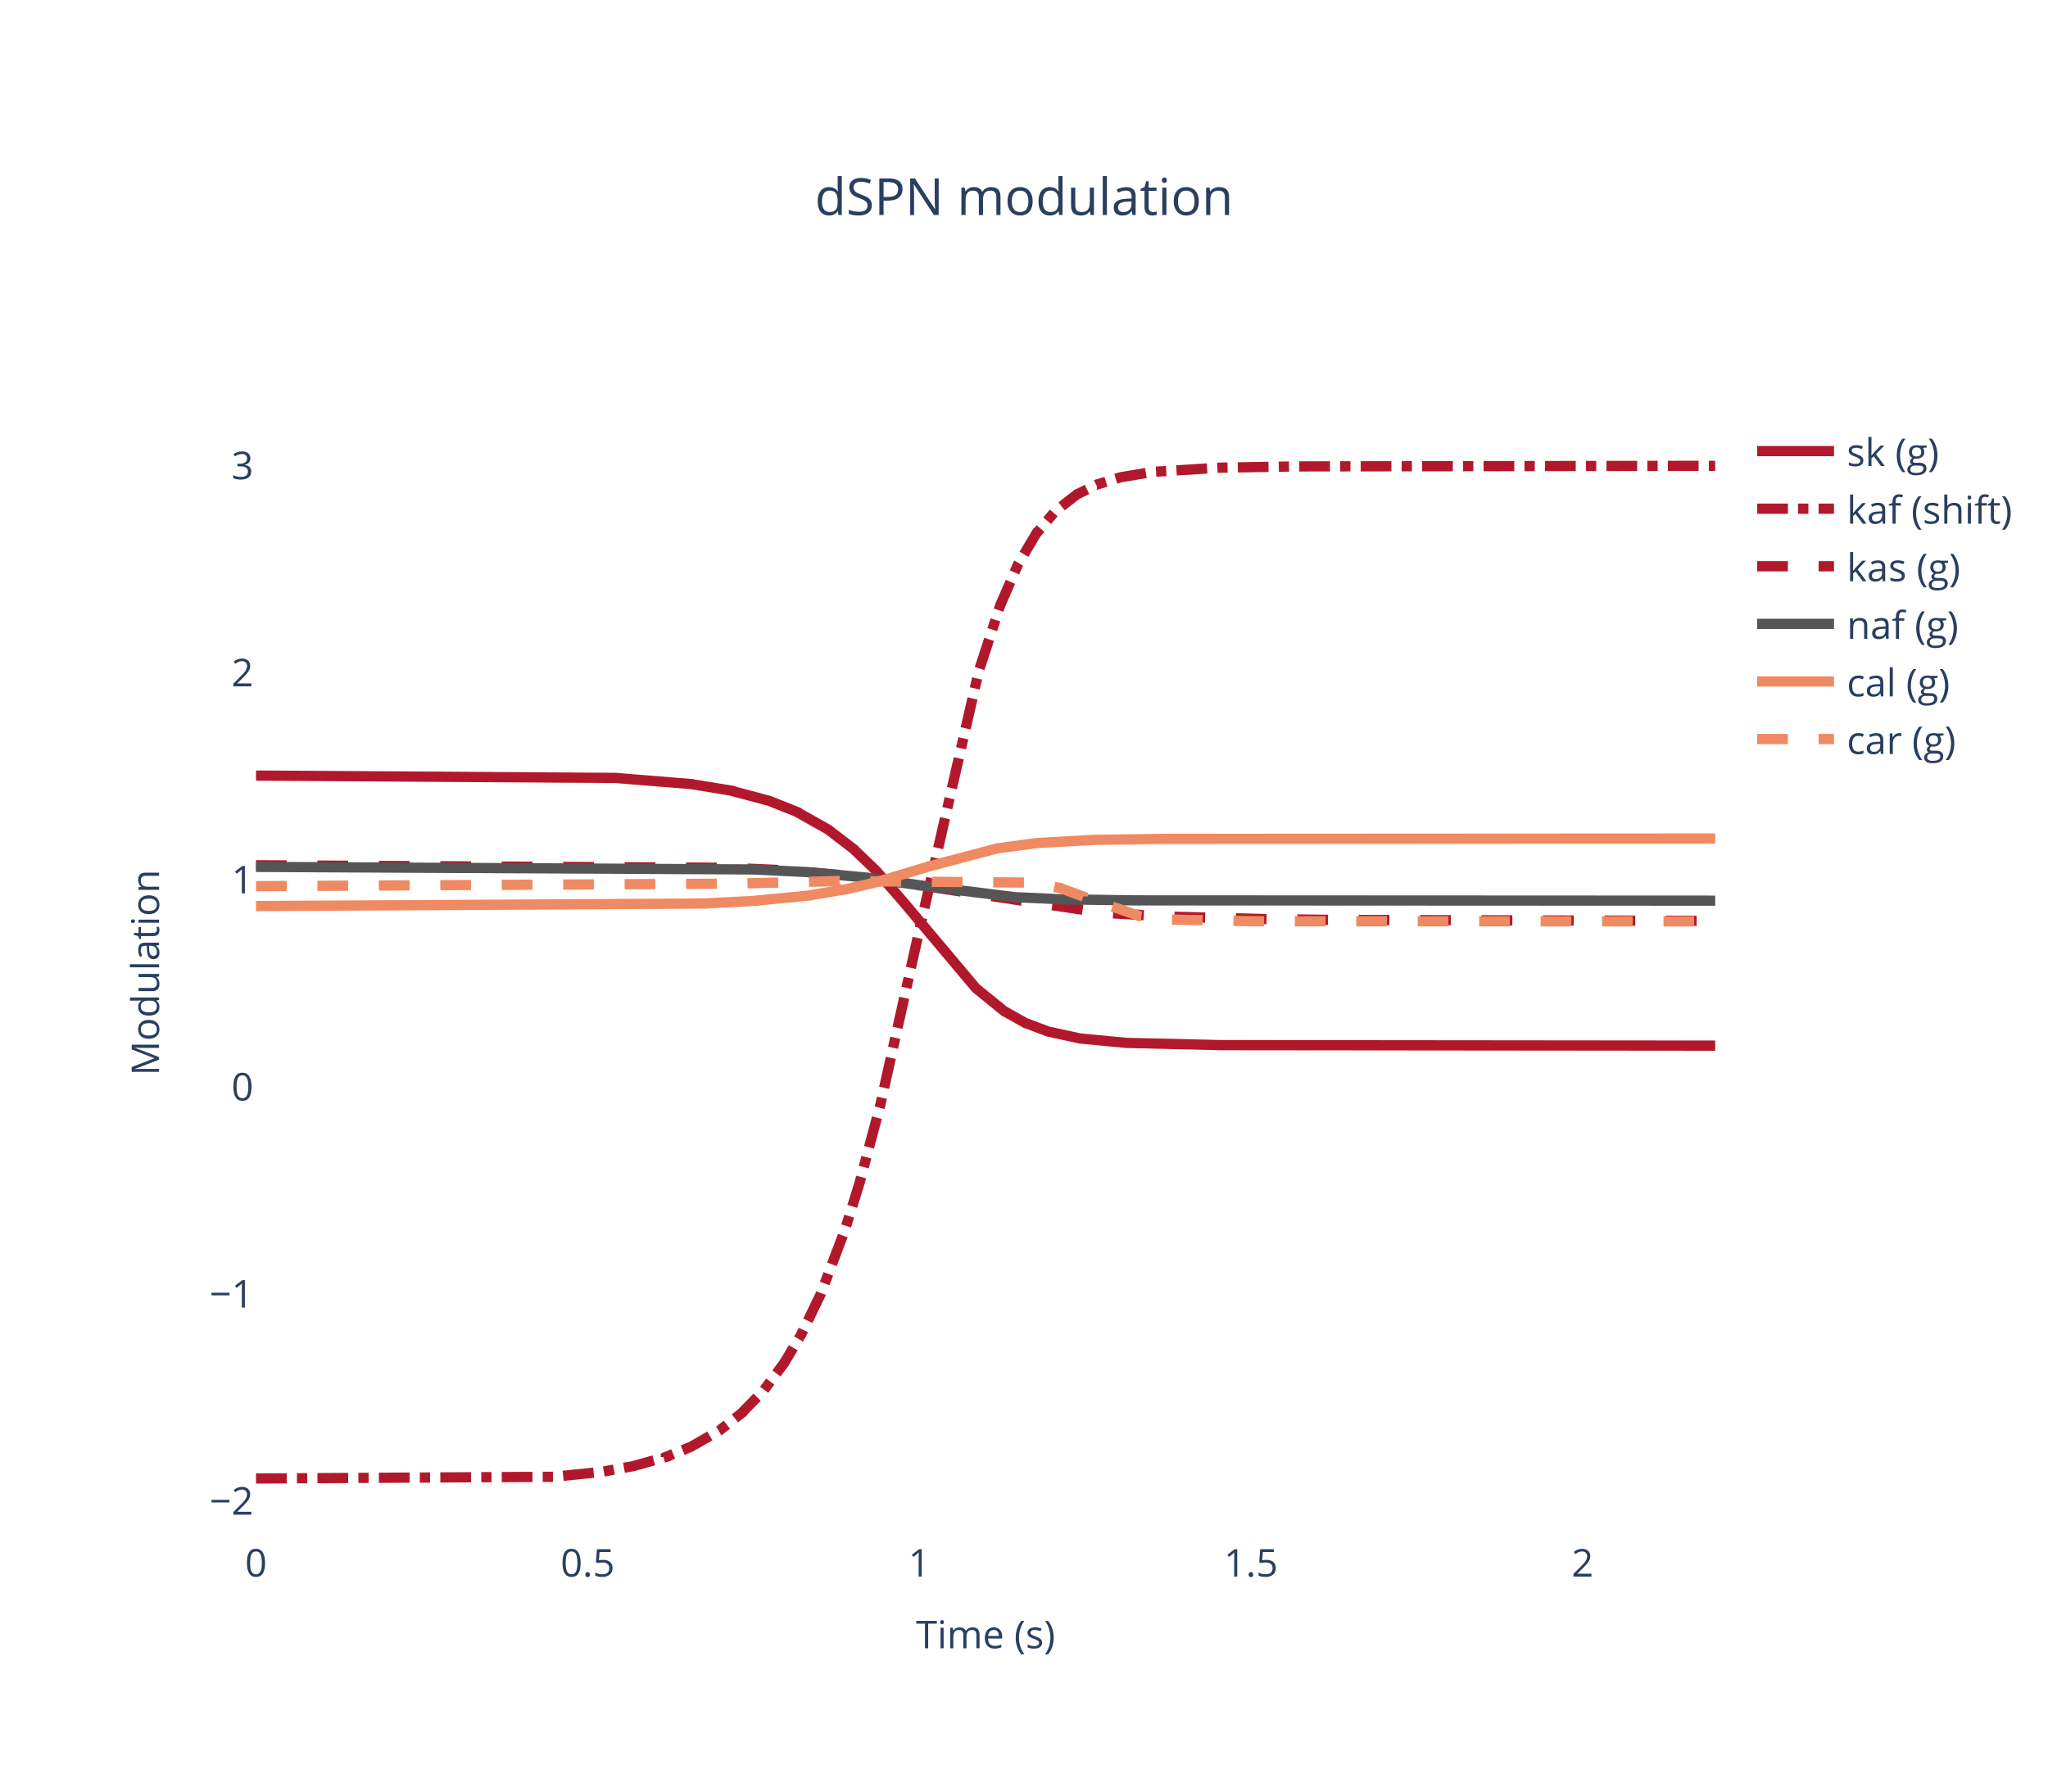
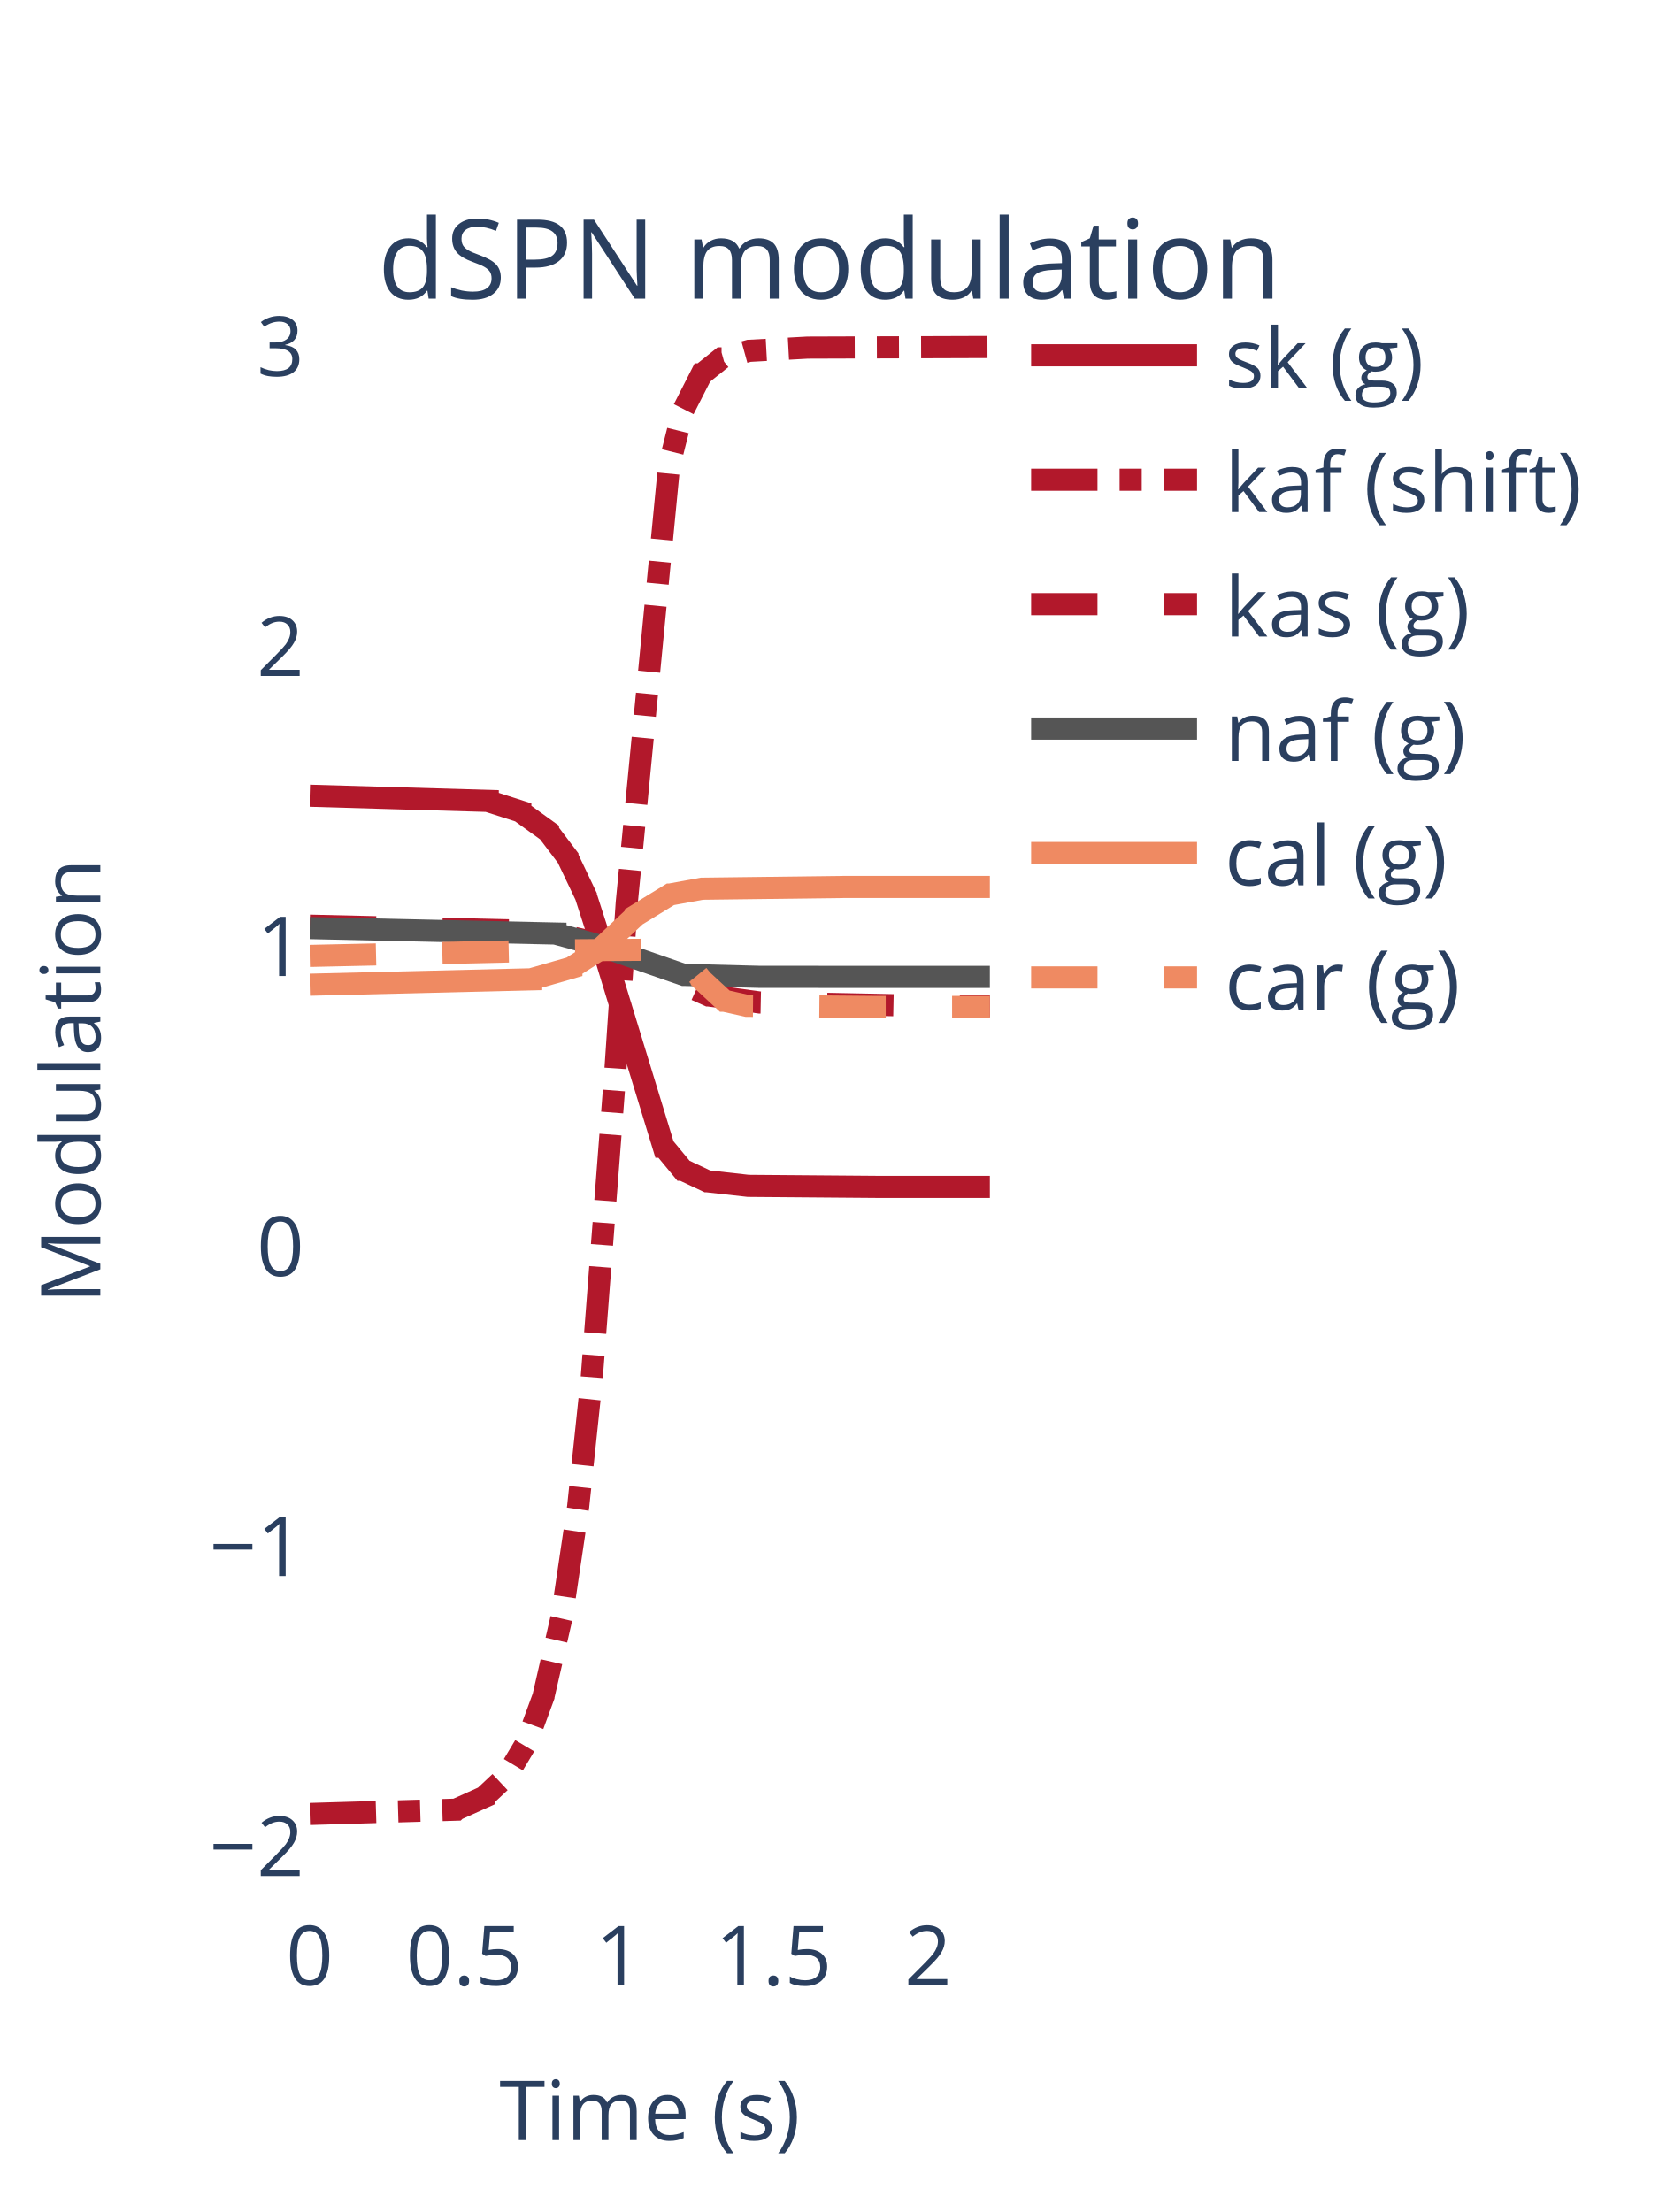
- <svg xmlns="http://www.w3.org/2000/svg" class="main-svg" width="800" height="700" style="" viewBox="0 0 800 700">
-   <rect x="0" y="0" width="800" height="700" style="fill: rgb(255, 255, 255); fill-opacity: 1;" />
-   <defs id="defs-971ed1">
+ <svg xmlns="http://www.w3.org/2000/svg" class="main-svg" width="300" height="400" style="" viewBox="0 0 300 400">
+   <rect x="0" y="0" width="300" height="400" style="fill: rgb(255, 255, 255); fill-opacity: 1;" />
+   <defs id="defs-752311">
    <g class="clips">
-       <clipPath id="clip971ed1xyplot" class="plotclip">
-         <rect width="570" height="440" />
-       </clipPath>
-       <clipPath class="axesclip" id="clip971ed1x">
-         <rect x="100" y="0" width="570" height="700" />
-       </clipPath>
-       <clipPath class="axesclip" id="clip971ed1y">
-         <rect x="0" y="160" width="800" height="440" />
-       </clipPath>
-       <clipPath class="axesclip" id="clip971ed1xy">
-         <rect x="100" y="160" width="570" height="440" />
+       <clipPath id="clip752311xyplot" class="plotclip">
+         <rect width="123" height="295" />
+       </clipPath>
+       <clipPath class="axesclip" id="clip752311x">
+         <rect x="56" y="0" width="123" height="400" />
+       </clipPath>
+       <clipPath class="axesclip" id="clip752311y">
+         <rect x="0" y="48" width="300" height="295" />
+       </clipPath>
+       <clipPath class="axesclip" id="clip752311xy">
+         <rect x="56" y="48" width="123" height="295" />
      </clipPath>
    </g>
    <g class="gradients" />
    <g class="patterns" />
  </defs>
  <g class="bglayer" />
  <g class="layer-below">
    <g class="imagelayer" />
    <g class="shapelayer" />
  </g>
  <g class="cartesianlayer">
    <g class="subplot xy">
      <g class="layer-subplot">
        <g class="shapelayer" />
        <g class="imagelayer" />
      </g>
      <g class="minor-gridlayer">
        <g class="x" />
        <g class="y" />
      </g>
      <g class="gridlayer">
        <g class="x">
-           <path class="xgrid crisp" transform="translate(229.55,0)" d="M0,160v440" style="stroke: rgb(255, 255, 255); stroke-opacity: 1; stroke-width: 1px;" />
-           <path class="xgrid crisp" transform="translate(359.09,0)" d="M0,160v440" style="stroke: rgb(255, 255, 255); stroke-opacity: 1; stroke-width: 1px;" />
-           <path class="xgrid crisp" transform="translate(488.64,0)" d="M0,160v440" style="stroke: rgb(255, 255, 255); stroke-opacity: 1; stroke-width: 1px;" />
-           <path class="xgrid crisp" transform="translate(618.18,0)" d="M0,160v440" style="stroke: rgb(255, 255, 255); stroke-opacity: 1; stroke-width: 1px;" />
+           <path class="xgrid crisp" transform="translate(83.95,0)" d="M0,48v295" style="stroke: rgb(255, 255, 255); stroke-opacity: 1; stroke-width: 1px;" />
+           <path class="xgrid crisp" transform="translate(111.91,0)" d="M0,48v295" style="stroke: rgb(255, 255, 255); stroke-opacity: 1; stroke-width: 1px;" />
+           <path class="xgrid crisp" transform="translate(139.86,0)" d="M0,48v295" style="stroke: rgb(255, 255, 255); stroke-opacity: 1; stroke-width: 1px;" />
+           <path class="xgrid crisp" transform="translate(167.82,0)" d="M0,48v295" style="stroke: rgb(255, 255, 255); stroke-opacity: 1; stroke-width: 1px;" />
        </g>
        <g class="y">
-           <path class="ygrid crisp" transform="translate(0,586.56)" d="M100,0h570" style="stroke: rgb(255, 255, 255); stroke-opacity: 1; stroke-width: 1px;" />
-           <path class="ygrid crisp" transform="translate(0,505.64)" d="M100,0h570" style="stroke: rgb(255, 255, 255); stroke-opacity: 1; stroke-width: 1px;" />
-           <path class="ygrid crisp" transform="translate(0,343.81)" d="M100,0h570" style="stroke: rgb(255, 255, 255); stroke-opacity: 1; stroke-width: 1px;" />
-           <path class="ygrid crisp" transform="translate(0,262.9)" d="M100,0h570" style="stroke: rgb(255, 255, 255); stroke-opacity: 1; stroke-width: 1px;" />
-           <path class="ygrid crisp" transform="translate(0,181.98)" d="M100,0h570" style="stroke: rgb(255, 255, 255); stroke-opacity: 1; stroke-width: 1px;" />
+           <path class="ygrid crisp" transform="translate(0,333.99)" d="M56,0h123" style="stroke: rgb(255, 255, 255); stroke-opacity: 1; stroke-width: 1px;" />
+           <path class="ygrid crisp" transform="translate(0,279.74)" d="M56,0h123" style="stroke: rgb(255, 255, 255); stroke-opacity: 1; stroke-width: 1px;" />
+           <path class="ygrid crisp" transform="translate(0,171.24)" d="M56,0h123" style="stroke: rgb(255, 255, 255); stroke-opacity: 1; stroke-width: 1px;" />
+           <path class="ygrid crisp" transform="translate(0,116.99)" d="M56,0h123" style="stroke: rgb(255, 255, 255); stroke-opacity: 1; stroke-width: 1px;" />
+           <path class="ygrid crisp" transform="translate(0,62.74)" d="M56,0h123" style="stroke: rgb(255, 255, 255); stroke-opacity: 1; stroke-width: 1px;" />
        </g>
      </g>
      <g class="zerolinelayer">
-         <path class="xzl zl crisp" transform="translate(100,0)" d="M0,160v440" style="stroke: rgb(255, 255, 255); stroke-opacity: 1; stroke-width: 2px;" />
-         <path class="yzl zl crisp" transform="translate(0,424.73)" d="M100,0h570" style="stroke: rgb(255, 255, 255); stroke-opacity: 1; stroke-width: 2px;" />
+         <path class="xzl zl crisp" transform="translate(56,0)" d="M0,48v295" style="stroke: rgb(255, 255, 255); stroke-opacity: 1; stroke-width: 2px;" />
+         <path class="yzl zl crisp" transform="translate(0,225.49)" d="M56,0h123" style="stroke: rgb(255, 255, 255); stroke-opacity: 1; stroke-width: 2px;" />
      </g>
      <g class="layer-between">
        <g class="shapelayer" />
        <g class="imagelayer" />
      </g>
      <path class="xlines-below" />
      <path class="ylines-below" />
      <g class="overlines-below" />
      <g class="xaxislayer-below" />
      <g class="yaxislayer-below" />
      <g class="overaxes-below" />
      <g class="overplot">
-         <g class="xy" transform="translate(100,160)" clip-path="url(#clip971ed1xyplot)">
+         <g class="xy" transform="translate(56,48)" clip-path="url(#clip752311xyplot)">
          <g class="scatterlayer mlayer">
-             <g class="trace scatter trace386a5e" style="stroke-miterlimit: 2; opacity: 1;">
-               <g class="fills" />
-               <g class="errorbars" />
-               <g class="lines">
-                 <path class="js-line" d="M0,143.03L140.35,143.94L140.36,143.95L170.09,146.35L170.09,146.35L170.1,146.36L185.48,148.89L185.48,148.9L200.46,152.9L200.47,152.91L211.15,157.15L211.15,157.16L223.43,164.07L223.43,164.07L223.44,164.08L233.38,171.69L233.38,171.7L242.13,180.09L242.13,180.1L252.24,191.62L252.24,191.63L281.21,226.09L281.22,226.1L292.28,235.08L292.29,235.08L300.59,239.72L300.6,239.72L309.51,243.06L309.52,243.06L321.97,245.76L321.97,245.76L321.98,245.76L340.13,247.48L340.13,247.48L340.14,247.48L377.34,248.35L377.35,248.35L570,248.54" style="vector-effect: none; fill: none; stroke: rgb(178, 24, 43); stroke-opacity: 1; stroke-width: 4px; opacity: 1;" />
-               </g>
-               <g class="points" />
-               <g class="text" />
-             </g>
-             <g class="trace scatter trace68801f" style="stroke-miterlimit: 2; opacity: 1;">
-               <g class="fills" />
-               <g class="errorbars" />
-               <g class="lines">
-                 <path class="js-line" d="M0,417.67L116.33,417L116.33,417L116.34,416.99L135.15,415.06L135.15,415.05L147.38,412.83L147.38,412.83L147.39,412.82L160.09,409.27L160.09,409.26L169.92,405.27L169.92,405.27L169.93,405.26L181.07,398.89L181.07,398.89L181.08,398.88L189.73,392.1L189.73,392.09L198.26,383.31L198.26,383.3L206.2,372.72L206.2,372.71L212.99,361.38L212.99,361.36L220.51,345.78L220.52,345.76L229.99,320.75L229.99,320.73L235.75,302.24L235.75,302.21L243.9,271.6L243.9,271.57L258.59,205.74L258.59,205.71L282.37,102.06L282.38,102.04L290.7,76.52L290.71,76.5L297.67,60.47L297.68,60.46L304.76,48.51L304.77,48.51L312.1,39.84L312.11,39.83L320.69,33.16L320.7,33.16L328.45,29.33L328.46,29.33L337.87,26.45L337.87,26.45L337.88,26.45L350.31,24.37L350.32,24.37L376.59,22.72L376.6,22.72L406.42,22.23L406.42,22.23L406.43,22.23L570,22" style="vector-effect: none; fill: none; stroke: rgb(178, 24, 43); stroke-opacity: 1; stroke-dasharray: 12px, 4px, 4px, 4px; stroke-width: 4px; opacity: 1;" />
-               </g>
-               <g class="points" />
-               <g class="text" />
-             </g>
-             <g class="trace scatter trace5780d9" style="stroke-miterlimit: 2; opacity: 1;">
-               <g class="fills" />
-               <g class="errorbars" />
-               <g class="lines">
-                 <path class="js-line" d="M0,178.07L185.26,179.06L185.26,179.06L185.27,179.07L207.23,180.07L207.23,180.07L207.24,180.08L234.9,182.45L234.9,182.46L258.87,185.85L258.88,185.86L330.59,196.6L330.59,196.6L330.6,196.6L355.69,198.11L355.69,198.11L355.7,198.11L396.27,199.14L396.27,199.14L396.28,199.14L421.9,199.42L421.9,199.42L421.91,199.42L570,199.79" style="vector-effect: none; fill: none; stroke: rgb(178, 24, 43); stroke-opacity: 1; stroke-dasharray: 12px, 12px; stroke-width: 4px; opacity: 1;" />
-               </g>
-               <g class="points" />
-               <g class="text" />
-             </g>
-             <g class="trace scatter trace5d8bfb" style="stroke-miterlimit: 2; opacity: 1;">
-               <g class="fills" />
-               <g class="errorbars" />
-               <g class="lines">
-                 <path class="js-line" d="M0,178.71L194.08,179.7L194.08,179.7L194.09,179.71L214.96,180.71L214.97,180.72L238.56,182.89L238.56,182.89L238.57,182.9L260.65,186.1L260.65,186.11L296.54,190.54L296.54,190.54L296.55,190.54L315.19,191.4L315.2,191.4L343.02,191.79L343.02,191.79L343.03,191.79L570,191.9" style="vector-effect: none; fill: none; stroke: rgb(85, 85, 85); stroke-opacity: 1; stroke-width: 4px; opacity: 1;" />
-               </g>
-               <g class="points" />
-               <g class="text" />
-             </g>
-             <g class="trace scatter trace800b4e" style="stroke-miterlimit: 2; opacity: 1;">
-               <g class="fills" />
-               <g class="errorbars" />
-               <g class="lines">
-                 <path class="js-line" d="M0,194.01L174.47,193.03L174.47,193.02L194.2,192.02L194.2,192.01L215.25,189.97L215.25,189.96L230.58,187.43L230.58,187.43L230.59,187.42L242.68,184.6L242.68,184.59L262.84,178.53L262.85,178.52L289.6,171.46L289.61,171.46L305.2,169.36L305.2,169.36L305.21,169.36L327.27,168.15L327.28,168.15L355.3,167.75L355.3,167.75L355.31,167.75L570,167.63" style="vector-effect: none; fill: none; stroke: rgb(239, 138, 98); stroke-opacity: 1; stroke-width: 4px; opacity: 1;" />
-               </g>
-               <g class="points" />
-               <g class="text" />
-             </g>
-             <g class="trace scatter traceda3cd5" style="stroke-miterlimit: 2; opacity: 1;">
-               <g class="fills" />
-               <g class="errorbars" />
-               <g class="lines">
-                 <path class="js-line" d="M0,186.23L187.7,185.25L187.7,185.25L187.71,185.24L227.15,184.24L227.16,184.23L303.05,184.86L303.05,184.86L303.06,184.87L314.12,186.97L314.12,186.97L314.13,186.98L323.03,190.23L323.03,190.24L345.17,197.95L345.17,197.95L345.18,197.95L356.91,199.28L356.92,199.28L389.86,199.95L389.87,199.95L570,199.99" style="vector-effect: none; fill: none; stroke: rgb(239, 138, 98); stroke-opacity: 1; stroke-dasharray: 12px, 12px; stroke-width: 4px; opacity: 1;" />
+             <g class="trace scatter trace2215a3" style="stroke-miterlimit: 2; opacity: 1;">
+               <g class="fills" />
+               <g class="errorbars" />
+               <g class="lines">
+                 <path class="js-line" d="M0,95.89L32.2,96.83L32.2,96.83L32.2,96.84L38.09,98.73L38.09,98.73L38.09,98.74L43.09,102.34L43.09,102.34L43.09,102.35L46.61,107L46.61,107L46.61,107.01L49.93,113.98L49.93,113.98L49.93,113.99L53.49,125.01L53.49,125.01L53.49,125.02L64,159.37L64,159.37L64.01,159.37L67.45,163.53L67.45,163.53L67.46,163.53L71.88,165.61L71.88,165.61L71.89,165.61L79.3,166.44L79.3,166.44L79.31,166.44L103.04,166.63L103.04,166.63L103.05,166.63L123,166.63L123,166.63" style="vector-effect: none; fill: none; stroke: rgb(178, 24, 43); stroke-opacity: 1; stroke-width: 4px; opacity: 1;" />
+               </g>
+               <g class="points" />
+               <g class="text" />
+             </g>
+             <g class="trace scatter tracebf7764" style="stroke-miterlimit: 2; opacity: 1;">
+               <g class="fills" />
+               <g class="errorbars" />
+               <g class="lines">
+                 <path class="js-line" d="M0,280.03L26.46,279.25L26.46,279.25L26.47,279.24L31.58,276.94L31.58,276.94L31.58,276.93L35.64,273.12L35.64,273.12L35.64,273.11L39.2,267.16L39.2,267.16L39.2,267.15L42.27,258.79L42.27,258.79L42.27,258.78L45.63,244.13L45.63,244.12L48.55,224.44L48.55,224.43L50.97,201.57L50.97,201.55L55.22,146.46L55.22,146.44L57.33,115.31L57.33,115.29L64.99,36.23L64.99,36.23L65,36.22L67.5,26.25L67.5,26.25L67.51,26.24L70.84,19.7L70.85,19.7L74.47,16.81L74.47,16.81L74.48,16.81L79.44,15.44L79.44,15.44L79.45,15.44L90.05,14.86L90.05,14.86L90.06,14.86L123,14.75L123,14.75" style="vector-effect: none; fill: none; stroke: rgb(178, 24, 43); stroke-opacity: 1; stroke-dasharray: 12px, 4px, 4px, 4px; stroke-width: 4px; opacity: 1;" />
+               </g>
+               <g class="points" />
+               <g class="text" />
+             </g>
+             <g class="trace scatter tracedad55a" style="stroke-miterlimit: 2; opacity: 1;">
+               <g class="fills" />
+               <g class="errorbars" />
+               <g class="lines">
+                 <path class="js-line" d="M0,119.39L42.64,120.38L42.64,120.39L50.16,122.14L50.16,122.14L50.17,122.15L57.12,125.27L57.12,125.27L57.12,125.28L72.14,132.01L72.14,132.01L72.15,132.01L81.35,133.28L81.35,133.28L81.36,133.28L113.64,133.93L113.64,133.93L113.65,133.93L123,133.95L123,133.95" style="vector-effect: none; fill: none; stroke: rgb(178, 24, 43); stroke-opacity: 1; stroke-dasharray: 12px, 12px; stroke-width: 4px; opacity: 1;" />
+               </g>
+               <g class="points" />
+               <g class="text" />
+             </g>
+             <g class="trace scatter tracec1a92a" style="stroke-miterlimit: 2; opacity: 1;">
+               <g class="fills" />
+               <g class="errorbars" />
+               <g class="lines">
+                 <path class="js-line" d="M0,119.82L44.44,120.81L44.44,120.81L44.44,120.82L52.49,123.02L52.49,123.02L52.49,123.03L67.65,128.29L67.65,128.29L67.66,128.29L81.15,128.64L81.15,128.64L81.16,128.64L101.58,128.66L101.58,128.66L101.59,128.66L123,128.66L123,128.66" style="vector-effect: none; fill: none; stroke: rgb(85, 85, 85); stroke-opacity: 1; stroke-width: 4px; opacity: 1;" />
+               </g>
+               <g class="points" />
+               <g class="text" />
+             </g>
+             <g class="trace scatter trace055a20" style="stroke-miterlimit: 2; opacity: 1;">
+               <g class="fills" />
+               <g class="errorbars" />
+               <g class="lines">
+                 <path class="js-line" d="M0,130.07L40.05,129.09L40.05,129.09L40.05,129.08L47.32,126.99L47.32,126.99L47.32,126.98L52.34,123.79L52.34,123.79L52.34,123.78L58.95,117.58L58.95,117.58L58.95,117.57L65.17,113.76L65.17,113.76L65.18,113.76L70.92,112.71L70.92,112.71L70.93,112.71L96.76,112.39L96.76,112.39L96.77,112.39L123,112.39L123,112.39" style="vector-effect: none; fill: none; stroke: rgb(239, 138, 98); stroke-opacity: 1; stroke-width: 4px; opacity: 1;" />
+               </g>
+               <g class="points" />
+               <g class="text" />
+             </g>
+             <g class="trace scatter trace8bc55d" style="stroke-miterlimit: 2; opacity: 1;">
+               <g class="fills" />
+               <g class="errorbars" />
+               <g class="lines">
+                 <path class="js-line" d="M0,124.86L44.5,123.87L44.5,123.87L44.51,123.86L64.64,123.72L64.64,123.72L64.64,123.73L67.81,125.38L67.81,125.38L67.81,125.39L70.92,129.2L70.92,129.2L70.92,129.21L74.98,132.97L74.98,132.97L74.99,132.97L79.04,133.88L79.04,133.88L79.05,133.88L102.84,134.09L102.84,134.09L102.85,134.09L123,134.09L123,134.09" style="vector-effect: none; fill: none; stroke: rgb(239, 138, 98); stroke-opacity: 1; stroke-dasharray: 12px, 12px; stroke-width: 4px; opacity: 1;" />
              </g>
              <g class="points" />
              <g class="text" />
            </g>
          </g>
        </g>
      </g>
      <g class="zerolinelayer-above" />
      <path class="xlines-above crisp" d="M0,0" style="fill: none;" />
      <path class="ylines-above crisp" d="M0,0" style="fill: none;" />
      <g class="overlines-above" />
      <g class="xaxislayer-above">
        <g class="xtick">
-           <text text-anchor="middle" x="0" y="616" transform="translate(100,0)" style="font-family: 'Open Sans', verdana, arial, sans-serif; font-size: 15px; fill: rgb(42, 63, 95); fill-opacity: 1; white-space: pre;">0</text>
-         </g>
-         <g class="xtick">
-           <text text-anchor="middle" x="0" y="616" style="font-family: 'Open Sans', verdana, arial, sans-serif; font-size: 15px; fill: rgb(42, 63, 95); fill-opacity: 1; white-space: pre;" transform="translate(229.55,0)">0.5</text>
-         </g>
-         <g class="xtick">
-           <text text-anchor="middle" x="0" y="616" style="font-family: 'Open Sans', verdana, arial, sans-serif; font-size: 15px; fill: rgb(42, 63, 95); fill-opacity: 1; white-space: pre;" transform="translate(359.09,0)">1</text>
-         </g>
-         <g class="xtick">
-           <text text-anchor="middle" x="0" y="616" style="font-family: 'Open Sans', verdana, arial, sans-serif; font-size: 15px; fill: rgb(42, 63, 95); fill-opacity: 1; white-space: pre;" transform="translate(488.64,0)">1.5</text>
-         </g>
-         <g class="xtick">
-           <text text-anchor="middle" x="0" y="616" style="font-family: 'Open Sans', verdana, arial, sans-serif; font-size: 15px; fill: rgb(42, 63, 95); fill-opacity: 1; white-space: pre;" transform="translate(618.18,0)">2</text>
+           <text text-anchor="middle" x="0" y="359" transform="translate(56,0)" style="font-family: 'Open Sans', verdana, arial, sans-serif; font-size: 15px; fill: rgb(42, 63, 95); fill-opacity: 1; white-space: pre;">0</text>
+         </g>
+         <g class="xtick">
+           <text text-anchor="middle" x="0" y="359" style="font-family: 'Open Sans', verdana, arial, sans-serif; font-size: 15px; fill: rgb(42, 63, 95); fill-opacity: 1; white-space: pre;" transform="translate(83.95,0)">0.5</text>
+         </g>
+         <g class="xtick">
+           <text text-anchor="middle" x="0" y="359" style="font-family: 'Open Sans', verdana, arial, sans-serif; font-size: 15px; fill: rgb(42, 63, 95); fill-opacity: 1; white-space: pre;" transform="translate(111.91,0)">1</text>
+         </g>
+         <g class="xtick">
+           <text text-anchor="middle" x="0" y="359" style="font-family: 'Open Sans', verdana, arial, sans-serif; font-size: 15px; fill: rgb(42, 63, 95); fill-opacity: 1; white-space: pre;" transform="translate(139.86,0)">1.5</text>
+         </g>
+         <g class="xtick">
+           <text text-anchor="middle" x="0" y="359" style="font-family: 'Open Sans', verdana, arial, sans-serif; font-size: 15px; fill: rgb(42, 63, 95); fill-opacity: 1; white-space: pre;" transform="translate(167.82,0)">2</text>
        </g>
      </g>
      <g class="yaxislayer-above">
        <g class="ytick">
-           <text text-anchor="end" x="99" y="5.25" transform="translate(0,586.56)" style="font-family: 'Open Sans', verdana, arial, sans-serif; font-size: 15px; fill: rgb(42, 63, 95); fill-opacity: 1; white-space: pre;">−2</text>
-         </g>
-         <g class="ytick">
-           <text text-anchor="end" x="99" y="5.25" style="font-family: 'Open Sans', verdana, arial, sans-serif; font-size: 15px; fill: rgb(42, 63, 95); fill-opacity: 1; white-space: pre;" transform="translate(0,505.64)">−1</text>
-         </g>
-         <g class="ytick">
-           <text text-anchor="end" x="99" y="5.25" style="font-family: 'Open Sans', verdana, arial, sans-serif; font-size: 15px; fill: rgb(42, 63, 95); fill-opacity: 1; white-space: pre;" transform="translate(0,424.73)">0</text>
-         </g>
-         <g class="ytick">
-           <text text-anchor="end" x="99" y="5.25" style="font-family: 'Open Sans', verdana, arial, sans-serif; font-size: 15px; fill: rgb(42, 63, 95); fill-opacity: 1; white-space: pre;" transform="translate(0,343.81)">1</text>
-         </g>
-         <g class="ytick">
-           <text text-anchor="end" x="99" y="5.25" style="font-family: 'Open Sans', verdana, arial, sans-serif; font-size: 15px; fill: rgb(42, 63, 95); fill-opacity: 1; white-space: pre;" transform="translate(0,262.9)">2</text>
-         </g>
-         <g class="ytick">
-           <text text-anchor="end" x="99" y="5.25" style="font-family: 'Open Sans', verdana, arial, sans-serif; font-size: 15px; fill: rgb(42, 63, 95); fill-opacity: 1; white-space: pre;" transform="translate(0,181.98)">3</text>
+           <text text-anchor="end" x="55" y="5.25" transform="translate(0,333.99)" style="font-family: 'Open Sans', verdana, arial, sans-serif; font-size: 15px; fill: rgb(42, 63, 95); fill-opacity: 1; white-space: pre;">−2</text>
+         </g>
+         <g class="ytick">
+           <text text-anchor="end" x="55" y="5.25" style="font-family: 'Open Sans', verdana, arial, sans-serif; font-size: 15px; fill: rgb(42, 63, 95); fill-opacity: 1; white-space: pre;" transform="translate(0,279.74)">−1</text>
+         </g>
+         <g class="ytick">
+           <text text-anchor="end" x="55" y="5.25" style="font-family: 'Open Sans', verdana, arial, sans-serif; font-size: 15px; fill: rgb(42, 63, 95); fill-opacity: 1; white-space: pre;" transform="translate(0,225.49)">0</text>
+         </g>
+         <g class="ytick">
+           <text text-anchor="end" x="55" y="5.25" style="font-family: 'Open Sans', verdana, arial, sans-serif; font-size: 15px; fill: rgb(42, 63, 95); fill-opacity: 1; white-space: pre;" transform="translate(0,171.24)">1</text>
+         </g>
+         <g class="ytick">
+           <text text-anchor="end" x="55" y="5.25" style="font-family: 'Open Sans', verdana, arial, sans-serif; font-size: 15px; fill: rgb(42, 63, 95); fill-opacity: 1; white-space: pre;" transform="translate(0,116.99)">2</text>
+         </g>
+         <g class="ytick">
+           <text text-anchor="end" x="55" y="5.25" style="font-family: 'Open Sans', verdana, arial, sans-serif; font-size: 15px; fill: rgb(42, 63, 95); fill-opacity: 1; white-space: pre;" transform="translate(0,62.74)">3</text>
        </g>
      </g>
      <g class="overaxes-above" />
    </g>
  </g>
  <g class="polarlayer" />
  <g class="smithlayer" />
  <g class="ternarylayer" />
  <g class="geolayer" />
  <g class="funnelarealayer" />
  <g class="pielayer" />
  <g class="iciclelayer" />
  <g class="treemaplayer" />
  <g class="sunburstlayer" />
  <g class="glimages" />
-   <defs id="topdefs-971ed1">
+   <defs id="topdefs-752311">
    <g class="clips" />
-     <clipPath id="legend971ed1">
+     <clipPath id="legend752311">
      <rect width="107" height="145" x="0" y="0" />
    </clipPath>
  </defs>
  <g class="layer-above">
    <g class="imagelayer" />
    <g class="shapelayer" />
  </g>
  <g class="infolayer">
-     <g class="legend" pointer-events="all" transform="translate(681.4,160)">
+     <g class="legend" pointer-events="all" transform="translate(181.46,48)">
      <rect class="bg" shape-rendering="crispEdges" style="stroke: rgb(68, 68, 68); stroke-opacity: 1; fill: rgb(255, 255, 255); fill-opacity: 1; stroke-width: 0px;" width="107" height="145" x="0" y="0" />
-       <g class="scrollbox" transform="" clip-path="url(#legend971ed1)">
+       <g class="scrollbox" transform="" clip-path="url(#legend752311)">
        <g class="groups">
          <g class="traces" transform="translate(0,16.25)" style="opacity: 1;">
            <text class="legendtext" text-anchor="start" x="40" y="5.85" style="font-family: 'Open Sans', verdana, arial, sans-serif; font-size: 15px; fill: rgb(42, 63, 95); fill-opacity: 1; white-space: pre;">sk (g)</text>
            <g class="layers" style="opacity: 1;">
              <g class="legendfill" />
              <g class="legendlines">
                <path class="js-line" d="M5,0h30" style="fill: none; stroke: rgb(178, 24, 43); stroke-opacity: 1; stroke-width: 4px;" />
              </g>
              <g class="legendsymbols">
                <g class="legendpoints" />
              </g>
            </g>
            <rect class="legendtoggle" x="0" y="-11.25" width="101.688" height="22.5" style="fill: rgb(0, 0, 0); fill-opacity: 0;" />
          </g>
          <g class="traces" transform="translate(0,38.75)" style="opacity: 1;">
            <text class="legendtext" text-anchor="start" x="40" y="5.85" style="font-family: 'Open Sans', verdana, arial, sans-serif; font-size: 15px; fill: rgb(42, 63, 95); fill-opacity: 1; white-space: pre;">kaf (shift)</text>
            <g class="layers" style="opacity: 1;">
              <g class="legendfill" />
              <g class="legendlines">
                <path class="js-line" d="M5,0h30" style="fill: none; stroke: rgb(178, 24, 43); stroke-opacity: 1; stroke-dasharray: 12px, 4px, 4px, 4px; stroke-width: 4px;" />
              </g>
              <g class="legendsymbols">
                <g class="legendpoints" />
              </g>
            </g>
            <rect class="legendtoggle" x="0" y="-11.25" width="101.688" height="22.5" style="fill: rgb(0, 0, 0); fill-opacity: 0;" />
          </g>
          <g class="traces" transform="translate(0,61.25)" style="opacity: 1;">
            <text class="legendtext" text-anchor="start" x="40" y="5.85" style="font-family: 'Open Sans', verdana, arial, sans-serif; font-size: 15px; fill: rgb(42, 63, 95); fill-opacity: 1; white-space: pre;">kas (g)</text>
            <g class="layers" style="opacity: 1;">
              <g class="legendfill" />
              <g class="legendlines">
                <path class="js-line" d="M5,0h30" style="fill: none; stroke: rgb(178, 24, 43); stroke-opacity: 1; stroke-dasharray: 12px, 12px; stroke-width: 4px;" />
              </g>
              <g class="legendsymbols">
                <g class="legendpoints" />
              </g>
            </g>
            <rect class="legendtoggle" x="0" y="-11.25" width="101.688" height="22.5" style="fill: rgb(0, 0, 0); fill-opacity: 0;" />
          </g>
          <g class="traces" transform="translate(0,83.75)" style="opacity: 1;">
            <text class="legendtext" text-anchor="start" x="40" y="5.85" style="font-family: 'Open Sans', verdana, arial, sans-serif; font-size: 15px; fill: rgb(42, 63, 95); fill-opacity: 1; white-space: pre;">naf (g)</text>
            <g class="layers" style="opacity: 1;">
              <g class="legendfill" />
              <g class="legendlines">
                <path class="js-line" d="M5,0h30" style="fill: none; stroke: rgb(85, 85, 85); stroke-opacity: 1; stroke-width: 4px;" />
              </g>
              <g class="legendsymbols">
                <g class="legendpoints" />
              </g>
            </g>
            <rect class="legendtoggle" x="0" y="-11.25" width="101.688" height="22.5" style="fill: rgb(0, 0, 0); fill-opacity: 0;" />
          </g>
          <g class="traces" transform="translate(0,106.25)" style="opacity: 1;">
            <text class="legendtext" text-anchor="start" x="40" y="5.85" style="font-family: 'Open Sans', verdana, arial, sans-serif; font-size: 15px; fill: rgb(42, 63, 95); fill-opacity: 1; white-space: pre;">cal (g)</text>
            <g class="layers" style="opacity: 1;">
              <g class="legendfill" />
              <g class="legendlines">
                <path class="js-line" d="M5,0h30" style="fill: none; stroke: rgb(239, 138, 98); stroke-opacity: 1; stroke-width: 4px;" />
              </g>
              <g class="legendsymbols">
                <g class="legendpoints" />
              </g>
            </g>
            <rect class="legendtoggle" x="0" y="-11.25" width="101.688" height="22.5" style="fill: rgb(0, 0, 0); fill-opacity: 0;" />
          </g>
          <g class="traces" transform="translate(0,128.75)" style="opacity: 1;">
            <text class="legendtext" text-anchor="start" x="40" y="5.85" style="font-family: 'Open Sans', verdana, arial, sans-serif; font-size: 15px; fill: rgb(42, 63, 95); fill-opacity: 1; white-space: pre;">car (g)</text>
            <g class="layers" style="opacity: 1;">
              <g class="legendfill" />
              <g class="legendlines">
                <path class="js-line" d="M5,0h30" style="fill: none; stroke: rgb(239, 138, 98); stroke-opacity: 1; stroke-dasharray: 12px, 12px; stroke-width: 4px;" />
              </g>
              <g class="legendsymbols">
                <g class="legendpoints" />
              </g>
            </g>
            <rect class="legendtoggle" x="0" y="-11.25" width="101.688" height="22.5" style="fill: rgb(0, 0, 0); fill-opacity: 0;" />
          </g>
        </g>
      </g>
      <rect class="scrollbar" rx="20" ry="3" width="0" height="0" style="fill: rgb(128, 139, 164); fill-opacity: 1;" x="0" y="0" />
    </g>
    <g class="g-gtitle">
-       <text class="gtitle" x="400" y="70" text-anchor="middle" dy="0.7em" style="opacity: 1; font-family: 'Open Sans', verdana, arial, sans-serif; font-size: 20px; fill: rgb(42, 63, 95); fill-opacity: 1; white-space: pre;">dSPN modulation</text>
+       <text class="gtitle" x="150" y="40" text-anchor="middle" dy="0.7em" style="opacity: 1; font-family: 'Open Sans', verdana, arial, sans-serif; font-size: 20px; fill: rgb(42, 63, 95); fill-opacity: 1; white-space: pre;">dSPN modulation</text>
    </g>
    <g class="g-xtitle">
-       <text class="xtitle" x="385" y="644" text-anchor="middle" style="opacity: 1; font-family: 'Open Sans', verdana, arial, sans-serif; font-size: 15px; fill: rgb(42, 63, 95); fill-opacity: 1; white-space: pre;">Time (s)</text>
+       <text class="xtitle" x="117.5" y="387" text-anchor="middle" style="opacity: 1; font-family: 'Open Sans', verdana, arial, sans-serif; font-size: 15px; fill: rgb(42, 63, 95); fill-opacity: 1; white-space: pre;">Time (s)</text>
    </g>
    <g class="g-ytitle">
-       <text class="ytitle" transform="rotate(-90,62.14062,380)" x="62.141" y="380" text-anchor="middle" style="opacity: 1; font-family: 'Open Sans', verdana, arial, sans-serif; font-size: 15px; fill: rgb(42, 63, 95); fill-opacity: 1; white-space: pre;">Modulation</text>
+       <text class="ytitle" transform="rotate(-90,18.14062,195.5)" x="18.141" y="195.5" text-anchor="middle" style="opacity: 1; font-family: 'Open Sans', verdana, arial, sans-serif; font-size: 15px; fill: rgb(42, 63, 95); fill-opacity: 1; white-space: pre;">Modulation</text>
    </g>
  </g>
</svg>
